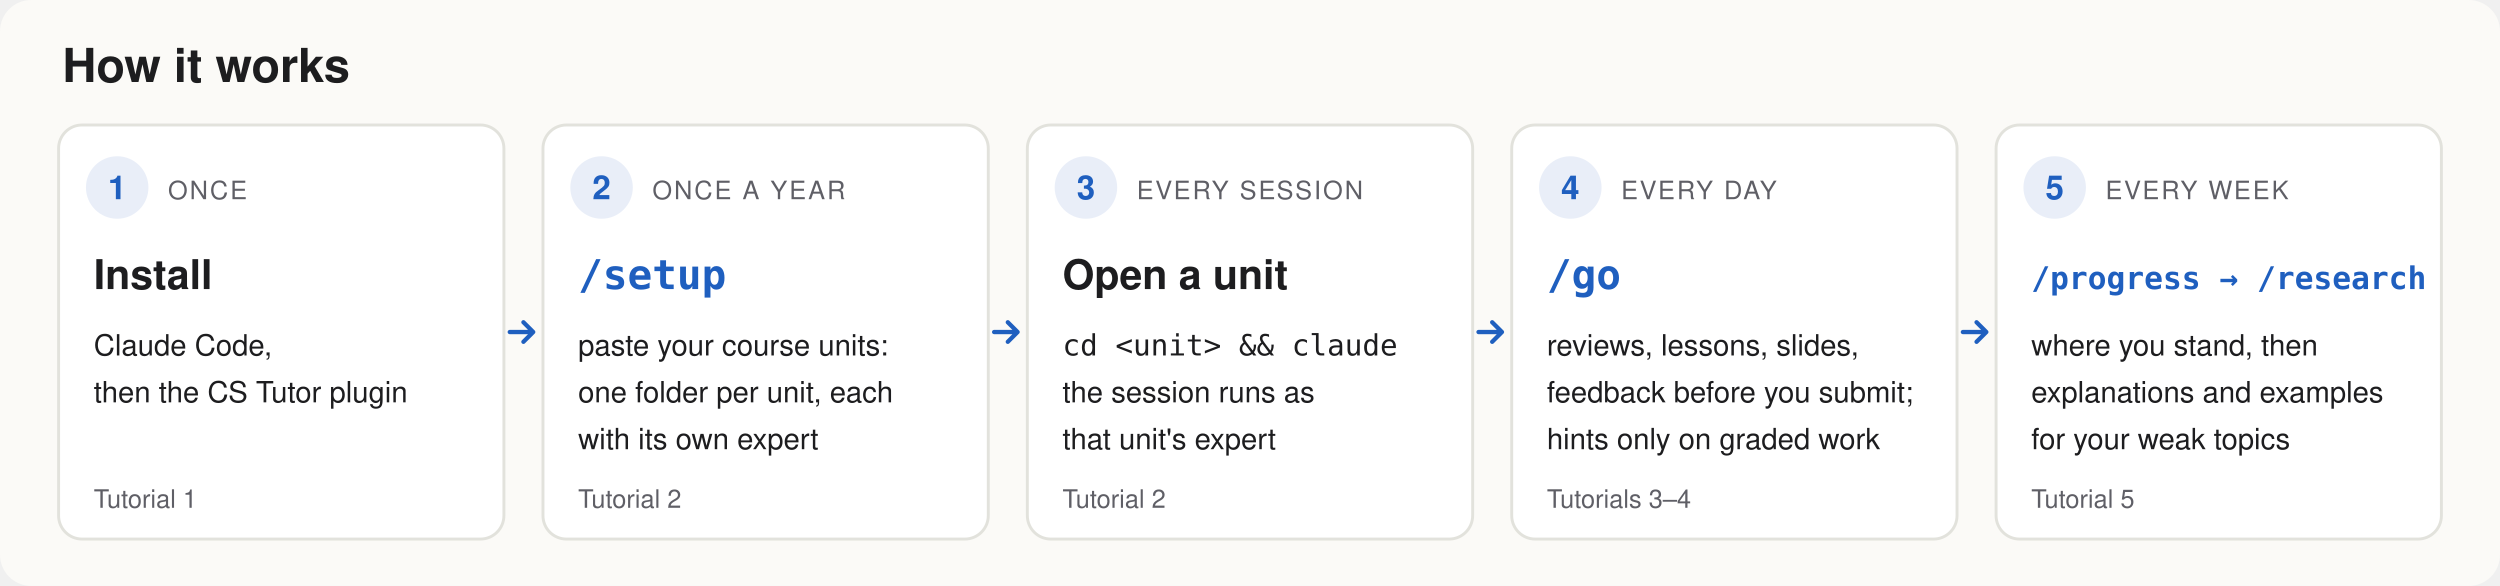
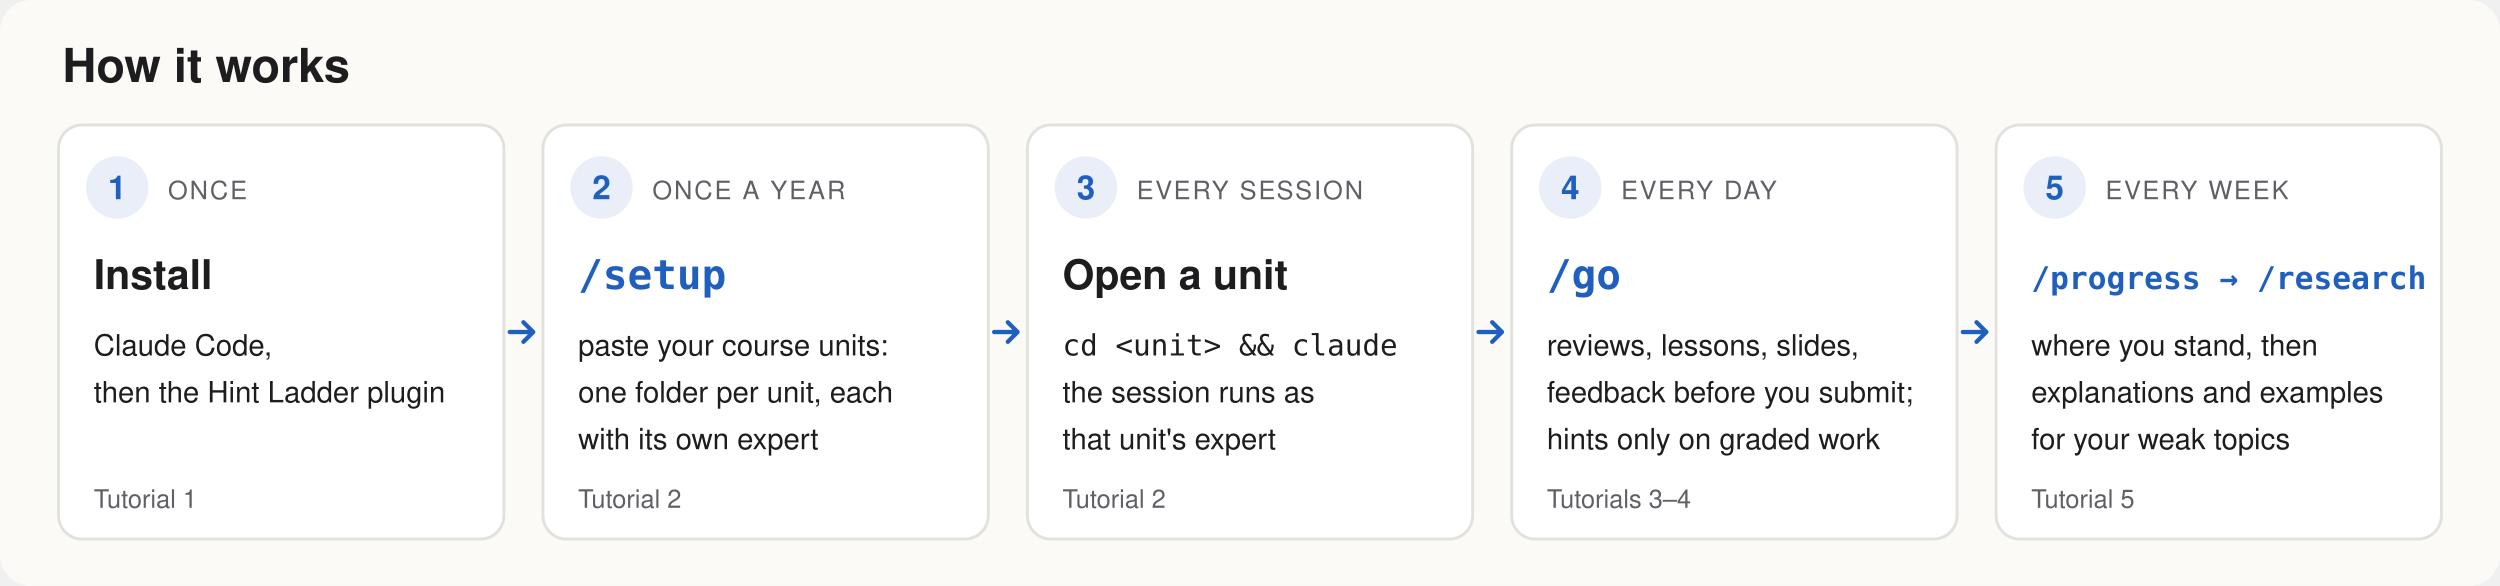
<svg xmlns="http://www.w3.org/2000/svg" width="1280" height="300" viewBox="0 0 1280 300" role="img" aria-labelledby="t d">
  <rect width="1280" height="300" rx="16" fill="#fbfaf7" />
  <g font-family="Segoe UI, -apple-system, Helvetica, Arial, sans-serif">
    <text x="32" y="42" font-size="24" font-weight="800" fill="#1d1d1f">How it works</text>
    <rect x="30" y="64" width="228" height="212" rx="12" fill="#ffffff" stroke="#e2e2dc" stroke-width="1.5" />
    <circle cx="60" cy="96" r="16" fill="#e9eef8" />
    <text x="60" y="102" font-size="17" font-weight="800" fill="#1f5fbf" text-anchor="middle">1</text>
    <text x="86" y="102" font-size="13" fill="#5f5f66" text-transform="uppercase" letter-spacing="1">ONCE</text>
    <text x="48" y="148" font-size="21" font-weight="700" fill="#1d1d1f">Install</text>
    <text x="48" y="182" font-size="15" fill="#1d1d1f">Claude Code,</text>
-     <text x="48" y="206" font-size="15" fill="#1d1d1f">then the CS Tutor plugin</text>
+     <text x="48" y="206" font-size="15" fill="#1d1d1f">then the Hint Ladder plugin</text>
    <text x="48" y="260" font-size="13" fill="#5f5f66">Tutorial 1</text>
    <path d="M261 170.0 l12 0 m-5 -5 l5 5 l-5 5" fill="none" stroke="#1f5fbf" stroke-width="2.2" stroke-linecap="round" stroke-linejoin="round" />
    <rect x="278" y="64" width="228" height="212" rx="12" fill="#ffffff" stroke="#e2e2dc" stroke-width="1.5" />
    <circle cx="308" cy="96" r="16" fill="#e9eef8" />
    <text x="308" y="102" font-size="17" font-weight="800" fill="#1f5fbf" text-anchor="middle">2</text>
    <text x="334" y="102" font-size="13" fill="#5f5f66" text-transform="uppercase" letter-spacing="1">ONCE A YEAR</text>
    <text x="296" y="148" font-size="21" font-weight="700" fill="#1f5fbf" font-family="ui-monospace, SFMono-Regular, Menlo, Consolas, monospace">/setup</text>
    <text x="296" y="182" font-size="15" fill="#1d1d1f">paste your course units:</text>
    <text x="296" y="206" font-size="15" fill="#1d1d1f">one folder per unit, each</text>
    <text x="296" y="230" font-size="15" fill="#1d1d1f">with its own expert</text>
    <text x="296" y="260" font-size="13" fill="#5f5f66">Tutorial 2</text>
    <path d="M509 170.0 l12 0 m-5 -5 l5 5 l-5 5" fill="none" stroke="#1f5fbf" stroke-width="2.2" stroke-linecap="round" stroke-linejoin="round" />
    <rect x="526" y="64" width="228" height="212" rx="12" fill="#ffffff" stroke="#e2e2dc" stroke-width="1.5" />
    <circle cx="556" cy="96" r="16" fill="#e9eef8" />
    <text x="556" y="102" font-size="17" font-weight="800" fill="#1f5fbf" text-anchor="middle">3</text>
    <text x="582" y="102" font-size="13" fill="#5f5f66" text-transform="uppercase" letter-spacing="1">EVERY SESSION</text>
    <text x="544" y="148" font-size="21" font-weight="700" fill="#1d1d1f">Open a unit</text>
    <text x="544" y="182" font-size="15" fill="#1d1d1f" font-family="ui-monospace, SFMono-Regular, Menlo, Consolas, monospace">cd &lt;unit&gt; &amp;&amp; claude</text>
    <text x="544" y="206" font-size="15" fill="#1d1d1f">the session runs as</text>
    <text x="544" y="230" font-size="15" fill="#1d1d1f">that unit's expert</text>
    <text x="544" y="260" font-size="13" fill="#5f5f66">Tutorial 2</text>
    <path d="M757 170.0 l12 0 m-5 -5 l5 5 l-5 5" fill="none" stroke="#1f5fbf" stroke-width="2.2" stroke-linecap="round" stroke-linejoin="round" />
    <rect x="774" y="64" width="228" height="212" rx="12" fill="#ffffff" stroke="#e2e2dc" stroke-width="1.5" />
    <circle cx="804" cy="96" r="16" fill="#e9eef8" />
    <text x="804" y="102" font-size="17" font-weight="800" fill="#1f5fbf" text-anchor="middle">4</text>
    <text x="830" y="102" font-size="13" fill="#5f5f66" text-transform="uppercase" letter-spacing="1">EVERY DAY</text>
    <text x="792" y="148" font-size="21" font-weight="700" fill="#1f5fbf" font-family="ui-monospace, SFMono-Regular, Menlo, Consolas, monospace">/go</text>
    <text x="792" y="182" font-size="15" fill="#1d1d1f">reviews, lessons, slides,</text>
    <text x="792" y="206" font-size="15" fill="#1d1d1f">feedback before you submit;</text>
    <text x="792" y="230" font-size="15" fill="#1d1d1f">hints only on graded work</text>
    <text x="792" y="260" font-size="13" fill="#5f5f66">Tutorials 3–4</text>
    <path d="M1005 170.0 l12 0 m-5 -5 l5 5 l-5 5" fill="none" stroke="#1f5fbf" stroke-width="2.2" stroke-linecap="round" stroke-linejoin="round" />
    <rect x="1022" y="64" width="228" height="212" rx="12" fill="#ffffff" stroke="#e2e2dc" stroke-width="1.5" />
    <circle cx="1052" cy="96" r="16" fill="#e9eef8" />
    <text x="1052" y="102" font-size="17" font-weight="800" fill="#1f5fbf" text-anchor="middle">5</text>
    <text x="1078" y="102" font-size="13" fill="#5f5f66" text-transform="uppercase" letter-spacing="1">EVERY WEEK</text>
    <text x="1040" y="148" font-size="16" font-weight="700" fill="#1f5fbf" font-family="ui-monospace, SFMono-Regular, Menlo, Consolas, monospace">/progress → /research</text>
    <text x="1040" y="182" font-size="15" fill="#1d1d1f">where you stand, then</text>
    <text x="1040" y="206" font-size="15" fill="#1d1d1f">explanations and examples</text>
    <text x="1040" y="230" font-size="15" fill="#1d1d1f">for your weak topics</text>
    <text x="1040" y="260" font-size="13" fill="#5f5f66">Tutorial 5</text>
  </g>
</svg>
